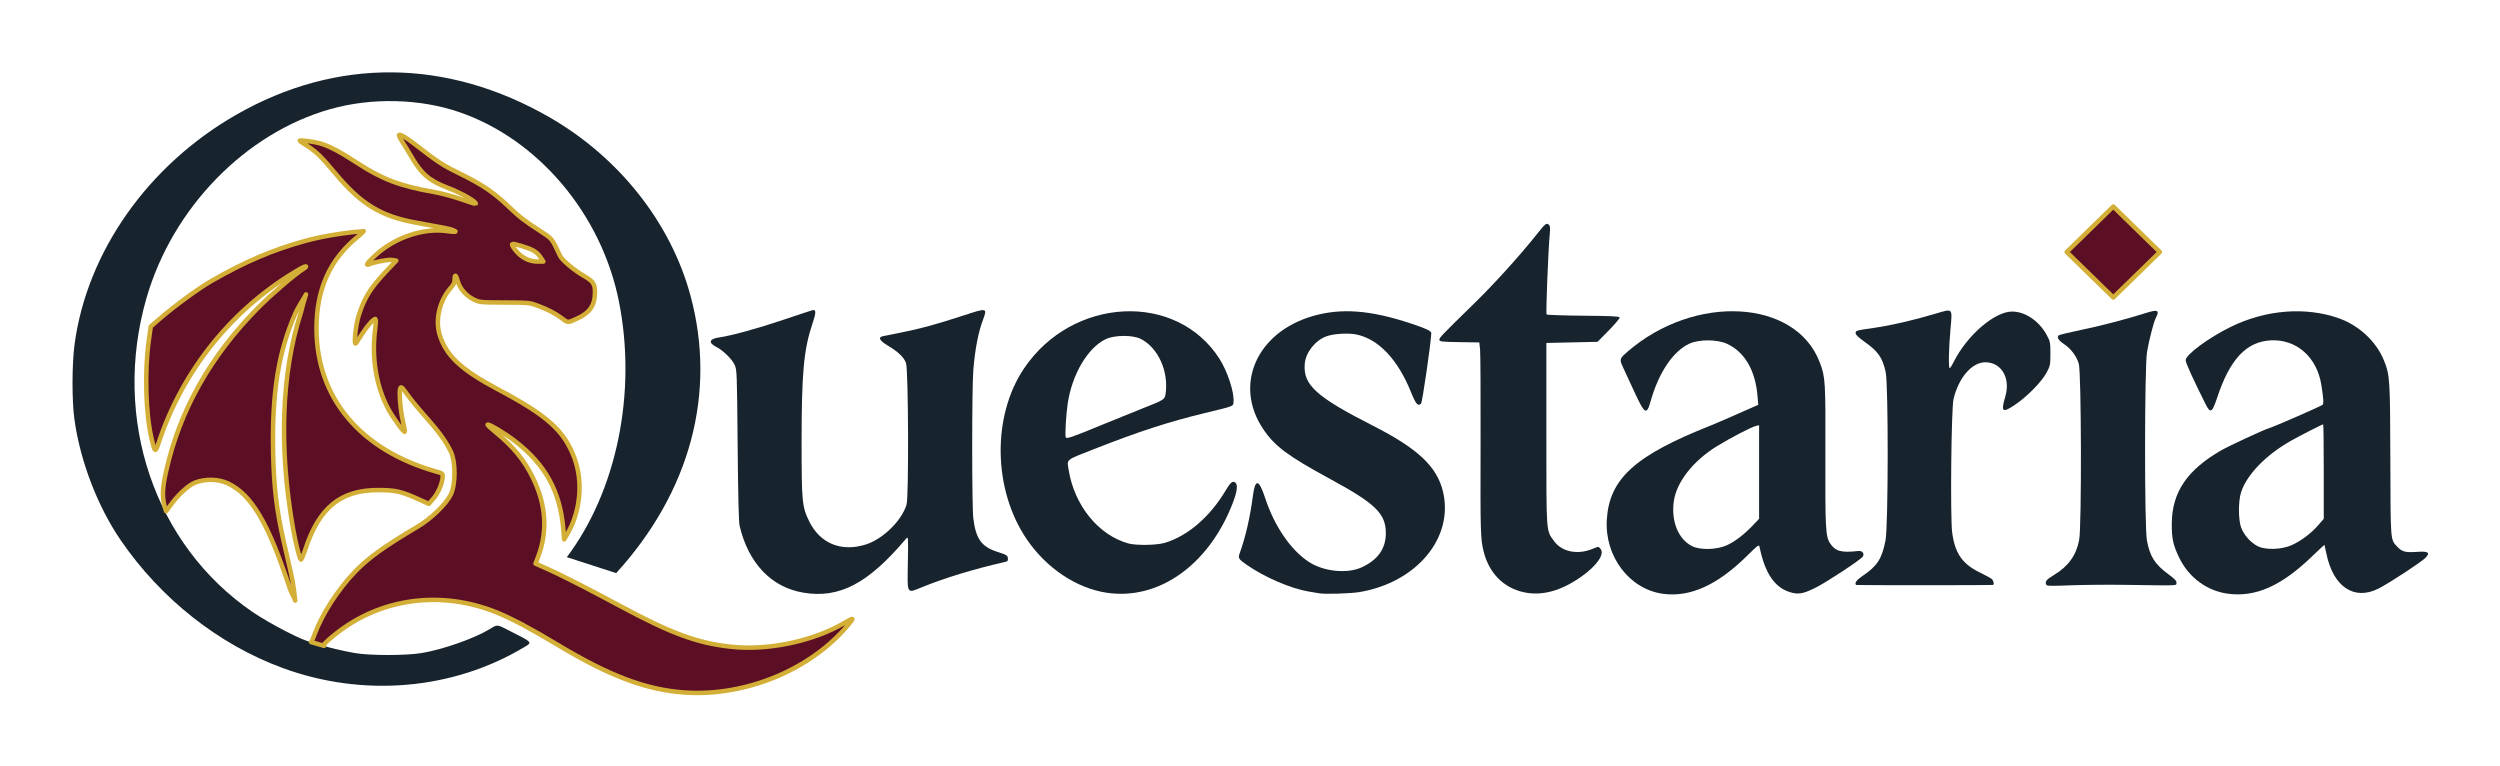
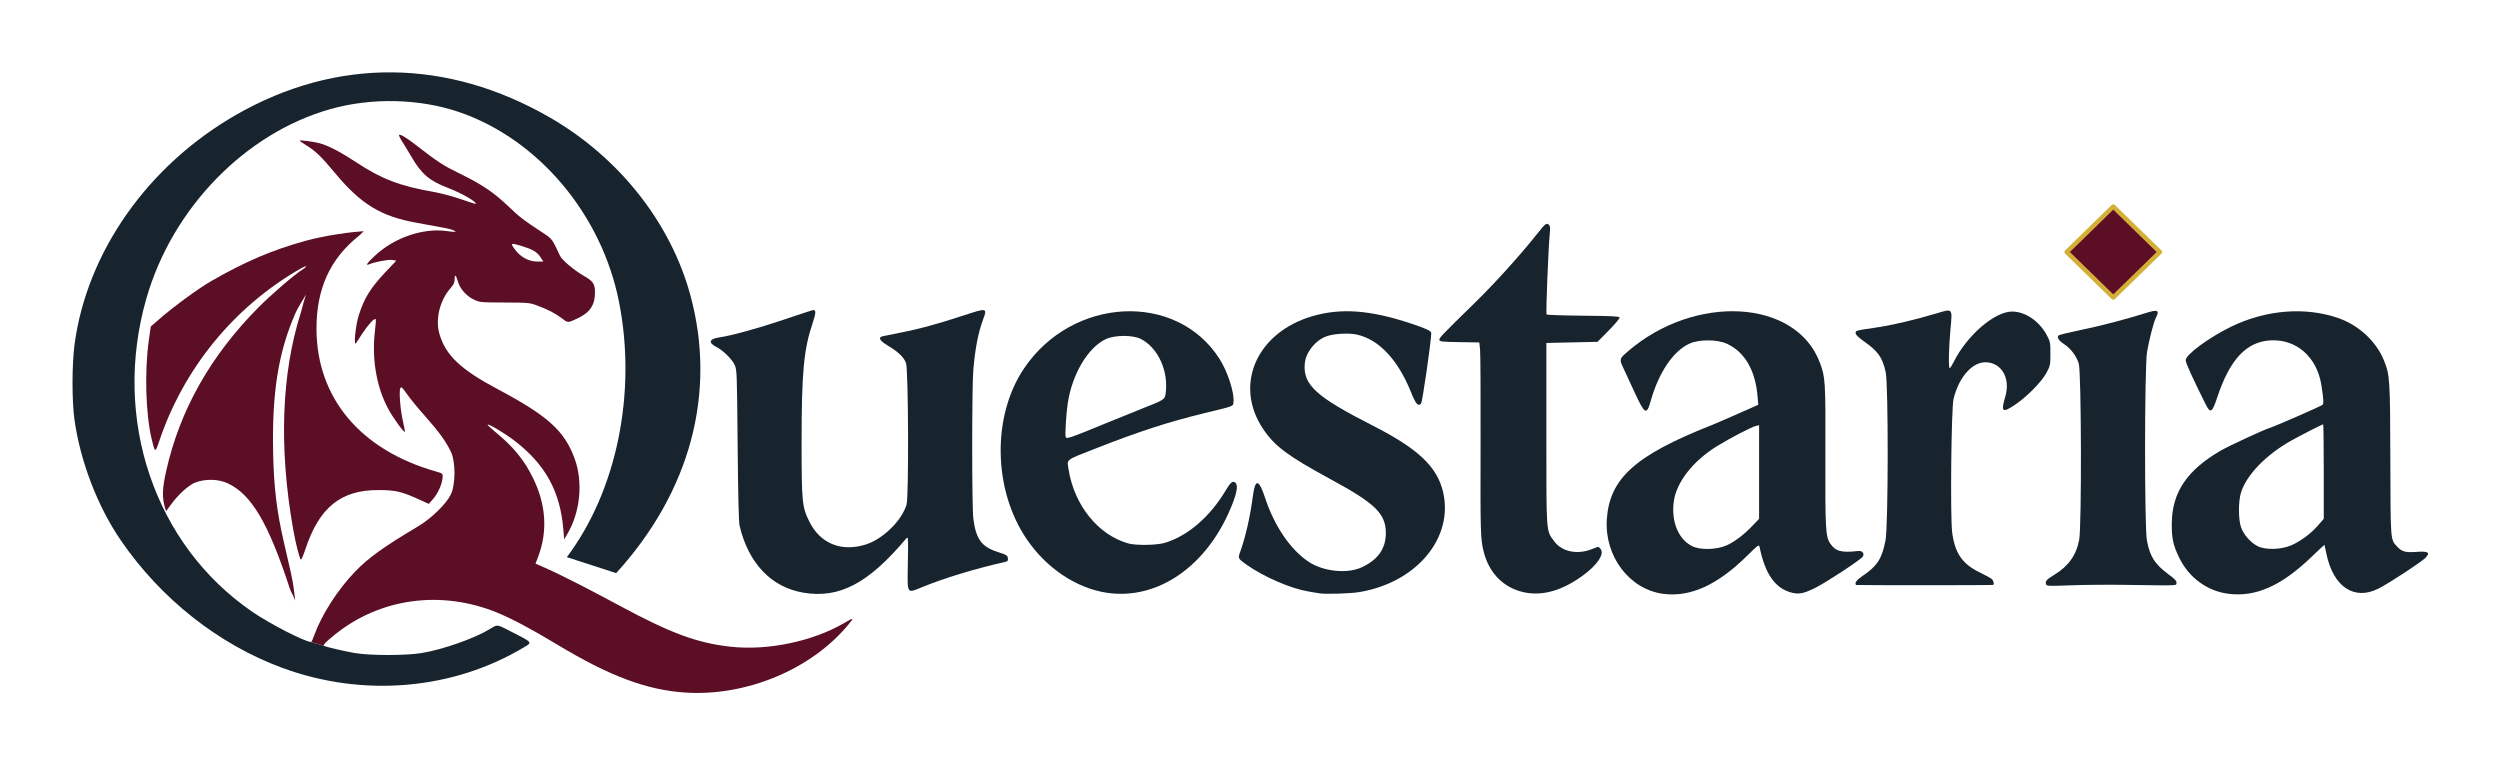
<svg xmlns="http://www.w3.org/2000/svg" width="2227" height="682" viewBox="0 0 2227 682" role="img" aria-labelledby="title desc">
  <g id="questaria-logo" transform="translate(19 -22)">
    <g id="symbol">
      <path id="q-ring" fill="#17232d" d="M 269.71,597.32 C 271.21,598.25 286.23,601.79 296.5,603.64 C 309.8,606.04 342.05,606.09 356.5,603.75 C 375.2,600.71 403.71,590.7 417.15,582.46 C 424.19,578.15 423.51,578.11 434.05,583.47 C 455.79,594.53 455.33,594.06 448.31,598.28 C 384.72,636.58 304.72,643.52 232.63,617 C 175.75,596.07 124.33,555.47 88.55,503.24 C 67.97,473.19 52.6,433.18 47.35,396 C 44.99,379.32 45.03,346.56 47.43,328.66 C 58.47,246.4 112.8,169.25 191.38,124.25 C 280.86,73.01 379.4,73.89 470.99,126.76 C 532.5,162.26 578.46,220.44 595.99,285 C 619.581,371.871 595.873,460.107 529.881,532.526 L 485.939,518.299 C 530.355,459.373 548.516,371.647 532.33,290.5 C 516.85,212.86 460.53,146.06 390.19,121.9 C 355.02,109.82 312.23,108.78 275.5,119.13 C 199.51,140.52 134.56,207.28 111.41,287.79 C 80.56,395.08 118.59,507.44 206,567.18 C 221.46,577.75 252.07,593.47 258.12,593.95 L 269.71,597.32 Z" />
-       <path id="dragon-body" fill="#5c0e24" fill-rule="evenodd" d="M 260.98,587.75 C 267.56,569.48 281.95,547.11 297.4,531.11 C 309.29,518.79 322.87,509.04 353.24,491 C 365.17,483.91 378.45,471.02 382.59,462.5 C 386.86,453.7 386.97,433.64 382.79,424.71 C 378.51,415.58 371.93,406.45 359.9,392.98 C 353.77,386.12 346.47,377.23 343.68,373.23 C 339.46,367.19 338.44,366.24 337.66,367.64 C 336.26,370.14 337.59,387.19 339.97,397.39 C 341.11,402.28 341.87,406.47 341.65,406.69 C 340.77,407.56 331,394.03 326.71,386 C 316.15,366.25 311.94,340.72 315.13,315.79 C 315.76,310.92 315.98,306.65 315.62,306.29 C 314.52,305.19 308.95,311.17 304.11,318.62 C 301.58,322.53 298.92,326.58 298.21,327.62 C 295.81,331.13 297.63,312.28 300.6,302.86 C 305.45,287.46 311.07,278.43 324.88,263.84 L 334.03,254.18 L 330.26,253.57 C 326.87,253.03 314.86,255.31 309.75,257.47 C 306.04,259.04 308.29,255.9 315.75,249.08 C 332.87,233.44 358.25,224.92 378.97,227.84 C 387.1,228.99 388.9,228.69 384.39,226.93 C 381.44,225.78 377.46,224.98 352.08,220.44 C 320.34,214.76 302.63,203.98 279.59,176.33 C 266.88,161.07 262.14,156.53 253.18,151.02 C 250.33,149.26 248,147.62 248,147.36 C 248,146.54 260.34,148.12 265.93,149.66 C 273.64,151.79 284.6,157.52 298.5,166.69 C 320.91,181.48 337.68,187.87 367.52,193 C 373.59,194.04 384.37,196.92 391.49,199.4 C 398.6,201.88 404.55,203.78 404.71,203.62 C 406.24,202.1 392.34,194.08 380,189.36 C 363.4,183.01 356.57,177.18 347.47,161.59 C 344.88,157.14 341.2,151.1 339.3,148.16 C 337.41,145.22 336.13,142.54 336.47,142.2 C 337.36,141.31 342.65,144.37 350.03,150.07 C 371.99,167.02 375.15,169.08 391.12,176.91 C 410.61,186.46 420.95,193.47 434,205.94 C 443.98,215.49 447.54,218.23 463,228.31 C 473.08,234.88 472.58,234.24 479.9,249.93 C 481.67,253.73 492.67,262.95 501.38,267.93 C 509.4,272.52 511,274.95 511,282.51 C 511,293.83 506.47,300.53 495.33,305.67 C 486.49,309.76 487.02,309.77 481.35,305.43 C 475.68,301.11 468.83,297.57 459.5,294.14 C 452.8,291.67 451.55,291.56 430.41,291.48 C 408.37,291.39 408.31,291.39 402.64,288.61 C 396.17,285.45 390.66,279.06 388.83,272.6 C 387.17,266.78 386,265.93 386,270.56 C 386,273.67 385.24,275.38 382.48,278.51 C 372.76,289.53 368.64,306.37 372.45,319.49 C 377.98,338.5 391.41,351.21 424.5,368.76 C 469.07,392.41 483.9,405.83 492.93,430.68 C 500.44,451.36 497.97,477.75 486.7,497.09 L 483.55,502.5 L 482.81,493.5 C 480.02,459.84 466.91,435.9 439.79,414.95 C 431.01,408.16 416.33,399.34 415.38,400.29 C 415.11,400.56 418.2,403.49 422.26,406.8 C 438.33,419.94 448.19,432.03 456.02,448.21 C 467.43,471.79 468.93,495.21 460.47,517.67 L 458.05,524.09 L 462.78,526.14 C 482.966,534.889 511.86,550.237 533,561.6 C 578.97,586.31 602.05,594.82 632.12,598.12 C 664.89,601.72 705.04,593.33 732.92,577.05 C 741.8,571.86 742.06,571.94 736.86,578.25 C 703.79,618.38 645.47,642.63 591,638.9 C 556.59,636.55 523.77,624.18 477,595.96 C 454.88,582.61 436.97,573.08 424.02,567.78 C 374.22,547.39 319.96,554.65 279.51,587.12 C 271.33,593.69 268.54,596.6 269.71,597.32 L 258.12,593.95 C 258.45,593.98 259.75,591.19 260.98,587.75 Z M 462.33,250.93 C 459.27,246.3 455.55,244.14 445.26,241.01 C 435.84,238.15 435.32,238.51 440.0,244.64 C 445.03,251.23 452.2,255.0 459.71,255.0 L 465.03,255.0 L 462.33,250.93 Z" stroke="#D4AF37" stroke-width="4" stroke-linejoin="round" stroke-linecap="round" />
-       <path id="dragon-wing" fill="#5c0e24" d="M 239.08,546 C 220.06,487.97 205.09,462.56 184.02,452.6 C 175.67,448.65 163.98,448.36 154.86,451.88 C 148.87,454.2 139.34,462.94 132.93,472 C 131.18,474.48 129.39,476.89 128.95,477.37 C 124.6,465.4 125.824,455.968 129.1,441.33 C 141.17,387.39 168.5,338.95 211.09,295.97 C 222.88,284.09 243.15,266.7 251.28,261.51 C 255.65,258.72 253.59,258.49 248.8,261.23 C 189.4,295.25 144.26,350.53 122.53,415.89 C 119.32,425.54 119,425.39 116.04,412.85 C 110.74,390.31 109.69,352.92 113.57,325.17 L 115.3,312.85 L 123.3,305.92 C 136.6,294.41 158.07,278.73 169.5,272.19 C 199.92,254.78 223.52,244.71 253,236.55 C 271.62,231.4 295.2,228.5 305,227.93 C 304,228.7 303.09,230.19 300.75,232.04 C 275.02,252.5 262.83,279.23 262.93,315.01 C 263.09,376.47 302.06,422.92 369.5,442.05 C 375.42,443.73 375.5,443.8 375.3,447.21 C 374.97,452.86 371.2,461.49 366.95,466.32 L 362.96,470.85 L 355.73,467.56 C 338.51,459.72 333.83,458.6 318,458.55 C 284.6,458.44 265.27,474.12 253.04,511.26 C 251.28,516.62 249.47,520.79 249.03,520.52 C 247.84,519.79 244.4,506.14 242.08,493 C 229.32,420.67 231.71,354.42 249.03,300.4 C 250.65,294 252.3,288.2 253.6,284.26 C 252.6,286.5 246.82,294.91 243.95,301.5 C 228.88,336.11 223.19,372 224.31,425.5 C 224.95,456.14 227.48,477.2 233.88,505 C 234.95,509.68 237.69,521.6 239.96,531.5 C 242.6,543.1 243.2,550.5 244,557 C 242.1,552 240.326,549.801 239.08,546 Z" stroke="#D4AF37" stroke-width="4" stroke-linejoin="round" stroke-linecap="round" />
+       <path id="dragon-body" fill="#5c0e24" fill-rule="evenodd" d="M 260.98,587.75 C 267.56,569.48 281.95,547.11 297.4,531.11 C 309.29,518.79 322.87,509.04 353.24,491 C 365.17,483.91 378.45,471.02 382.59,462.5 C 386.86,453.7 386.97,433.64 382.79,424.71 C 378.51,415.58 371.93,406.45 359.9,392.98 C 353.77,386.12 346.47,377.23 343.68,373.23 C 339.46,367.19 338.44,366.24 337.66,367.64 C 336.26,370.14 337.59,387.19 339.97,397.39 C 341.11,402.28 341.87,406.47 341.65,406.69 C 340.77,407.56 331,394.03 326.71,386 C 316.15,366.25 311.94,340.72 315.13,315.79 C 315.76,310.92 315.98,306.65 315.62,306.29 C 314.52,305.19 308.95,311.17 304.11,318.62 C 301.58,322.53 298.92,326.58 298.21,327.62 C 295.81,331.13 297.63,312.28 300.6,302.86 C 305.45,287.46 311.07,278.43 324.88,263.84 L 334.03,254.18 L 330.26,253.57 C 326.87,253.03 314.86,255.31 309.75,257.47 C 306.04,259.04 308.29,255.9 315.75,249.08 C 332.87,233.44 358.25,224.92 378.97,227.84 C 387.1,228.99 388.9,228.69 384.39,226.93 C 381.44,225.78 377.46,224.98 352.08,220.44 C 320.34,214.76 302.63,203.98 279.59,176.33 C 266.88,161.07 262.14,156.53 253.18,151.02 C 250.33,149.26 248,147.62 248,147.36 C 248,146.54 260.34,148.12 265.93,149.66 C 273.64,151.79 284.6,157.52 298.5,166.69 C 320.91,181.48 337.68,187.87 367.52,193 C 373.59,194.04 384.37,196.92 391.49,199.4 C 398.6,201.88 404.55,203.78 404.71,203.62 C 406.24,202.1 392.34,194.08 380,189.36 C 363.4,183.01 356.57,177.18 347.47,161.59 C 344.88,157.14 341.2,151.1 339.3,148.16 C 337.41,145.22 336.13,142.54 336.47,142.2 C 337.36,141.31 342.65,144.37 350.03,150.07 C 371.99,167.02 375.15,169.08 391.12,176.91 C 410.61,186.46 420.95,193.47 434,205.94 C 443.98,215.49 447.54,218.23 463,228.31 C 473.08,234.88 472.58,234.24 479.9,249.93 C 481.67,253.73 492.67,262.95 501.38,267.93 C 509.4,272.52 511,274.95 511,282.51 C 511,293.83 506.47,300.53 495.33,305.67 C 486.49,309.76 487.02,309.77 481.35,305.43 C 475.68,301.11 468.83,297.57 459.5,294.14 C 452.8,291.67 451.55,291.56 430.41,291.48 C 408.37,291.39 408.31,291.39 402.64,288.61 C 396.17,285.45 390.66,279.06 388.83,272.6 C 387.17,266.78 386,265.93 386,270.56 C 386,273.67 385.24,275.38 382.48,278.51 C 372.76,289.53 368.64,306.37 372.45,319.49 C 377.98,338.5 391.41,351.21 424.5,368.76 C 469.07,392.41 483.9,405.83 492.93,430.68 C 500.44,451.36 497.97,477.75 486.7,497.09 L 483.55,502.5 L 482.81,493.5 C 480.02,459.84 466.91,435.9 439.79,414.95 C 431.01,408.16 416.33,399.34 415.38,400.29 C 415.11,400.56 418.2,403.49 422.26,406.8 C 438.33,419.94 448.19,432.03 456.02,448.21 C 467.43,471.79 468.93,495.21 460.47,517.67 L 458.05,524.09 L 462.78,526.14 C 482.966,534.889 511.86,550.237 533,561.6 C 578.97,586.31 602.05,594.82 632.12,598.12 C 664.89,601.72 705.04,593.33 732.92,577.05 C 741.8,571.86 742.06,571.94 736.86,578.25 C 703.79,618.38 645.47,642.63 591,638.9 C 556.59,636.55 523.77,624.18 477,595.96 C 454.88,582.61 436.97,573.08 424.02,567.78 C 374.22,547.39 319.96,554.65 279.51,587.12 C 271.33,593.69 268.54,596.6 269.71,597.32 L 258.12,593.95 C 258.45,593.98 259.75,591.19 260.98,587.75 Z M 462.33,250.93 C 459.27,246.3 455.55,244.14 445.26,241.01 C 435.84,238.15 435.32,238.51 440.0,244.64 C 445.03,251.23 452.2,255.0 459.71,255.0 L 465.03,255.0 L 462.33,250.93 Z" stroke="#D4AF37" stroke-width="0" stroke-linejoin="round" stroke-linecap="round" />
+       <path id="dragon-wing" fill="#5c0e24" d="M 239.08,546 C 220.06,487.97 205.09,462.56 184.02,452.6 C 175.67,448.65 163.98,448.36 154.86,451.88 C 148.87,454.2 139.34,462.94 132.93,472 C 131.18,474.48 129.39,476.89 128.95,477.37 C 124.6,465.4 125.824,455.968 129.1,441.33 C 141.17,387.39 168.5,338.95 211.09,295.97 C 222.88,284.09 243.15,266.7 251.28,261.51 C 255.65,258.72 253.59,258.49 248.8,261.23 C 189.4,295.25 144.26,350.53 122.53,415.89 C 119.32,425.54 119,425.39 116.04,412.85 C 110.74,390.31 109.69,352.92 113.57,325.17 L 115.3,312.85 L 123.3,305.92 C 136.6,294.41 158.07,278.73 169.5,272.19 C 199.92,254.78 223.52,244.71 253,236.55 C 271.62,231.4 295.2,228.5 305,227.93 C 304,228.7 303.09,230.19 300.75,232.04 C 275.02,252.5 262.83,279.23 262.93,315.01 C 263.09,376.47 302.06,422.92 369.5,442.05 C 375.42,443.73 375.5,443.8 375.3,447.21 C 374.97,452.86 371.2,461.49 366.95,466.32 L 362.96,470.85 L 355.73,467.56 C 338.51,459.72 333.83,458.6 318,458.55 C 284.6,458.44 265.27,474.12 253.04,511.26 C 251.28,516.62 249.47,520.79 249.03,520.52 C 247.84,519.79 244.4,506.14 242.08,493 C 229.32,420.67 231.71,354.42 249.03,300.4 C 250.65,294 252.3,288.2 253.6,284.26 C 252.6,286.5 246.82,294.91 243.95,301.5 C 228.88,336.11 223.19,372 224.31,425.5 C 224.95,456.14 227.48,477.2 233.88,505 C 234.95,509.68 237.69,521.6 239.96,531.5 C 242.6,543.1 243.2,550.5 244,557 C 242.1,552 240.326,549.801 239.08,546 Z" stroke="#D4AF37" stroke-width="0" stroke-linejoin="round" stroke-linecap="round" />
    </g>
    <g id="wordmark">
      <path id="letter-1-u" fill="#17232d" d="M696.50,549.92 C668.03,545.10 647.71,523.73 639.83,490.36 C639.07,487.11 638.49,463.34 638.09,418.50 C637.51,353.18 637.45,351.39 635.40,347.00 C632.97,341.79 625.14,334.13 619.09,331.05 C611.66,327.26 612.75,323.83 621.80,322.55 C632.40,321.05 656.05,314.56 678.58,306.96 C691.73,302.52 703.45,298.65 704.61,298.36 C708.05,297.48 708.12,300.26 704.92,309.71 C696.97,333.20 695.06,353.81 695.06,416.00 C695.07,469.38 695.48,473.57 701.96,486.65 C711.66,506.22 730.46,513.87 752.15,507.07 C767.53,502.24 784.41,485.70 788.58,471.38 C790.63,464.31 790.21,351.87 788.10,345.50 C786.45,340.51 781.10,335.34 772.01,329.94 C764.63,325.55 762.90,322.51 767.25,321.54 C768.49,321.26 776.25,319.70 784.50,318.07 C800.63,314.88 815.69,310.74 839.58,302.93 C860.34,296.14 860.58,296.19 856.67,306.78 C852.37,318.42 849.67,332.39 848.04,351.50 C846.69,367.39 846.69,473.06 848.04,483.85 C850.35,502.23 855.29,509.04 869.71,513.68 C877.70,516.24 878.53,516.75 878.81,519.22 C879.07,521.48 878.66,522.04 876.31,522.57 C849.05,528.76 822.82,536.73 802.42,545.03 C788.44,550.72 789.25,552.10 789.72,523.30 C790.11,499.50 790.11,499.50 788.00,502.00 C754.33,541.91 728.64,555.36 696.50,549.92 Z" />
      <path id="letter-2-e" fill="#17232d" d="M966.50,549.96 C939.65,545.79 913.32,528.18 895.86,502.70 C865.60,458.57 864.47,392.77 893.24,350.15 C936.38,286.22 1028.85,281.62 1067.23,341.50 C1074.53,352.90 1080.64,371.62 1079.82,380.13 C1079.45,384.05 1080.94,383.48 1054.00,390.01 C1021.68,397.85 995.27,406.44 955.46,422.10 C929.66,432.24 931.38,430.84 932.92,440.43 C938.06,472.25 959.31,498.54 986.00,506.07 C992.85,508.01 1011.29,507.74 1018.50,505.60 C1039.04,499.50 1058.96,482.33 1073.00,458.62 C1077.20,451.53 1079.13,450.03 1081.53,452.02 C1083.85,453.95 1082.99,460.18 1078.99,470.50 C1057.69,525.44 1012.82,557.14 966.50,549.96 Z M965.00,399.49 C975.17,395.29 989.75,389.39 997.39,386.38 C1018.45,378.07 1018.59,377.98 1019.36,372.41 C1022.08,352.58 1012.60,331.77 997.28,323.94 C990.08,320.27 973.91,320.35 966.00,324.11 C949.99,331.72 935.97,355.47 932.11,381.50 C930.69,391.15 929.59,409.48 930.32,411.40 C931.03,413.25 934.84,411.94 965.00,399.49 Z" />
      <path id="letter-3-s" fill="#17232d" d="M1156.00,550.47 C1155.17,550.31 1151.12,549.63 1147.00,548.97 C1131.03,546.38 1107.37,536.20 1091.50,525.08 C1084.10,519.90 1083.71,519.21 1085.47,514.39 C1090.50,500.55 1094.59,482.72 1097.04,464.00 C1099.14,448.01 1102.37,448.55 1108.07,465.84 C1116.30,490.80 1130.71,511.87 1146.82,522.49 C1160.02,531.19 1181.21,533.35 1194.16,527.31 C1208.47,520.64 1215.50,510.66 1215.50,497.00 C1215.50,479.53 1206.38,470.63 1166.00,448.74 C1128.30,428.29 1116.44,419.44 1106.15,404.07 C1079.85,364.75 1100.43,318.01 1150.41,303.55 C1175.66,296.25 1201.53,298.17 1237.40,310.03 C1251.57,314.71 1256.04,316.83 1255.98,318.82 C1255.68,327.76 1248.03,380.40 1246.87,381.56 C1244.18,384.25 1242.24,382.04 1237.98,371.46 C1226.23,342.23 1209.04,324.06 1189.22,319.94 C1182.19,318.48 1169.20,319.25 1162.81,321.50 C1152.81,325.02 1144.19,335.78 1143.28,345.86 C1141.59,364.78 1153.22,375.39 1204.00,401.21 C1244.10,421.60 1261.18,437.70 1266.46,460.10 C1276.12,501.07 1243.01,540.82 1192.07,549.41 C1183.94,550.78 1161.02,551.46 1156.00,550.47 Z" />
      <path id="letter-4-t" fill="#17232d" d="M1338.06,549.50 C1320.20,545.48 1307.39,532.40 1302.64,513.33 C1299.83,502.04 1299.68,496.81 1299.90,418.59 C1300.02,375.19 1299.82,336.83 1299.45,333.36 L1298.77,327.05 1281.15,326.77 C1265.51,326.53 1263.49,326.31 1263.20,324.81 C1262.86,323.06 1265.01,320.81 1294.80,291.73 C1312.34,274.61 1335.53,248.95 1350.14,230.50 C1357.48,221.24 1358.55,220.38 1360.59,222.08 C1361.87,223.14 1362.07,224.62 1361.60,229.45 C1360.21,243.61 1357.92,301.32 1358.71,302.11 C1359.18,302.58 1373.92,303.09 1391.45,303.24 C1416.57,303.44 1423.43,303.78 1423.77,304.80 C1424.01,305.52 1419.67,310.69 1414.14,316.30 L1404.08,326.50 1381.29,327.00 L1358.50,327.50 1358.50,408.50 C1358.50,498.88 1358.16,494.19 1365.52,504.23 C1372.32,513.50 1385.97,516.33 1399.00,511.18 C1405.54,508.59 1404.53,508.67 1406.43,510.57 C1410.89,515.04 1404.17,525.26 1390.20,535.27 C1371.79,548.44 1354.42,553.18 1338.06,549.50 Z" />
      <path id="letter-5-a" fill="#17232d" d="M1462.50,550.97 C1432.58,546.98 1410.35,517.75 1412.34,485.00 C1414.57,448.42 1437.39,427.74 1505.07,400.98 C1509.07,399.40 1521.09,394.18 1541.38,385.21 L1547.26,382.61 1546.61,374.91 C1544.69,351.89 1535.24,335.64 1519.50,328.30 C1510.69,324.19 1494.36,324.16 1485.66,328.24 C1471.37,334.93 1458.60,353.91 1451.51,379.00 C1447.79,392.16 1446.29,391.36 1437.03,371.35 C1433.00,362.63 1428.41,352.73 1426.85,349.34 C1423.44,341.97 1423.57,341.54 1430.82,335.26 C1490.79,283.34 1580.86,288.43 1602.09,344.94 C1607.08,358.23 1607.25,361.13 1607.05,427.52 C1606.85,493.14 1607.23,500.11 1611.35,506.16 C1616.13,513.18 1621.18,514.52 1636.37,512.82 C1639.90,512.43 1642.06,515.05 1640.43,517.75 C1638.83,520.40 1608.72,540.26 1598.50,545.41 C1587.53,550.93 1583.08,551.76 1575.88,549.61 C1561.90,545.43 1553.33,532.92 1548.49,509.61 C1547.90,506.74 1547.81,506.79 1536.70,517.69 C1510.50,543.37 1486.44,554.16 1462.50,550.97 Z M1519.26,507.72 C1526.37,504.49 1534.69,498.14 1542.25,490.19 L1548.00,484.15 1548.00,442.47 L1548.00,400.78 1545.25,401.39 C1541.38,402.25 1522.42,412.09 1510.59,419.37 C1489.11,432.60 1474.35,451.48 1472.00,468.75 C1469.58,486.50 1476.05,502.30 1488.27,508.49 C1495.51,512.16 1510.32,511.79 1519.26,507.72 Z" />
      <path id="letter-6-r" fill="#17232d" d="M1634.42,543.08 C1632.78,541.44 1634.78,538.65 1640.25,534.97 C1653.28,526.19 1657.43,519.76 1660.61,503.41 C1663.12,490.48 1663.24,364.51 1660.75,353.36 C1657.87,340.47 1654.03,334.98 1641.92,326.45 C1636.61,322.70 1634.00,320.21 1634.00,318.90 C1634.00,316.41 1633.77,316.48 1651.00,313.97 C1666.16,311.77 1685.27,307.34 1705.38,301.36 C1720.88,296.76 1720.22,296.05 1718.46,315.50 C1716.93,332.33 1716.59,350.00 1717.79,350.00 C1718.23,350.00 1719.75,347.64 1721.18,344.75 C1732.96,320.92 1757.77,299.46 1773.45,299.53 C1785.07,299.58 1797.44,307.95 1804.12,320.26 C1807.35,326.22 1807.50,326.97 1807.50,337.00 C1807.50,347.05 1807.35,347.78 1804.05,354.00 C1799.74,362.11 1786.47,375.58 1775.73,382.74 C1764.55,390.19 1763.31,389.04 1767.38,375.00 C1772.10,358.74 1763.83,344.71 1749.53,344.71 C1737.60,344.71 1725.84,358.28 1721.22,377.36 C1719.18,385.79 1718.20,482.96 1720.02,496.50 C1722.51,514.99 1729.09,524.45 1744.77,532.03 C1749.57,534.36 1754.29,536.95 1755.25,537.78 C1756.99,539.30 1757.68,542.94 1756.25,543.07 C1752.89,543.39 1634.74,543.40 1634.42,543.08 Z" />
      <path id="letter-7-i" fill="#17232d" d="M1803.68,542.61 C1802.62,539.84 1803.95,538.26 1810.85,534.09 C1823.54,526.42 1830.62,516.50 1833.14,502.85 C1835.42,490.51 1835.10,353.43 1832.77,345.92 C1830.65,339.06 1825.66,332.47 1819.61,328.50 C1814.86,325.39 1813.07,322.53 1814.80,320.80 C1815.35,320.25 1824.28,318.06 1834.65,315.93 C1852.16,312.34 1875.13,306.34 1893.00,300.69 C1903.18,297.48 1904.92,298.38 1901.47,305.06 C1899.50,308.86 1895.59,323.96 1893.58,335.50 C1891.31,348.48 1891.22,491.76 1893.47,503.51 C1896.22,517.89 1900.51,524.60 1912.71,533.62 C1918.54,537.93 1920.06,539.58 1919.81,541.30 C1919.45,543.82 1922.93,543.70 1874.50,542.99 C1859.10,542.76 1837.00,542.95 1825.40,543.40 C1806.44,544.14 1804.24,544.06 1803.68,542.61 Z" />
      <path id="letter-8-a" fill="#17232d" d="M1965.82,550.90 C1946.92,548.43 1930.66,536.38 1922.09,518.50 C1916.72,507.29 1915.48,501.45 1915.63,488.00 C1915.93,460.44 1929.34,440.65 1959.50,423.25 C1966.42,419.26 1997.16,404.99 2002.00,403.52 C2006.94,402.03 2047.66,384.26 2049.77,382.68 C2051.09,381.69 2050.90,377.89 2048.89,365.08 C2044.97,340.08 2026.69,323.96 2003.67,325.20 C1982.06,326.36 1967.40,342.02 1956.12,376.00 C1951.53,389.80 1950.08,390.65 1945.74,382.00 C1934.47,359.53 1928.00,345.27 1928.00,342.90 C1928.00,337.91 1948.60,322.71 1968.50,313.01 C1999.43,297.93 2034.55,295.12 2064.00,305.36 C2082.16,311.68 2097.69,326.05 2104.53,342.88 C2109.92,356.14 2110.13,359.40 2110.32,431.66 C2110.52,504.64 2110.35,502.46 2116.30,508.83 C2120.65,513.50 2123.63,514.32 2133.60,513.62 C2144.09,512.88 2146.08,514.13 2141.78,518.76 C2138.41,522.39 2109.40,541.41 2099.81,546.28 C2078.15,557.28 2059.42,544.78 2053.37,515.28 C2052.50,511.00 2051.71,507.42 2051.63,507.32 C2051.54,507.22 2046.44,511.99 2040.28,517.90 C2013.14,543.99 1990.34,554.09 1965.82,550.90 Z M2022.37,507.64 C2030.70,503.90 2039.64,497.23 2045.75,490.20 L2051.00,484.16 2051.00,442.08 C2051.00,418.94 2050.77,400.00 2050.48,400.00 C2049.58,400.00 2029.81,410.08 2021.65,414.71 C1999.20,427.42 1982.07,445.25 1977.24,460.90 C1974.85,468.67 1974.88,484.72 1977.30,491.67 C1979.65,498.39 1986.13,505.67 1992.46,508.70 C1999.51,512.08 2013.58,511.58 2022.37,507.64 Z" />
      <path id="i-diamond" fill="#5c0e24" stroke="#D4AF37" stroke-width="4" stroke-linejoin="round" stroke-linecap="round" d="M1863.5,206 L1905,246.5 L1863.5,287 L1822,246.5 Z" />
    </g>
  </g>
</svg>
